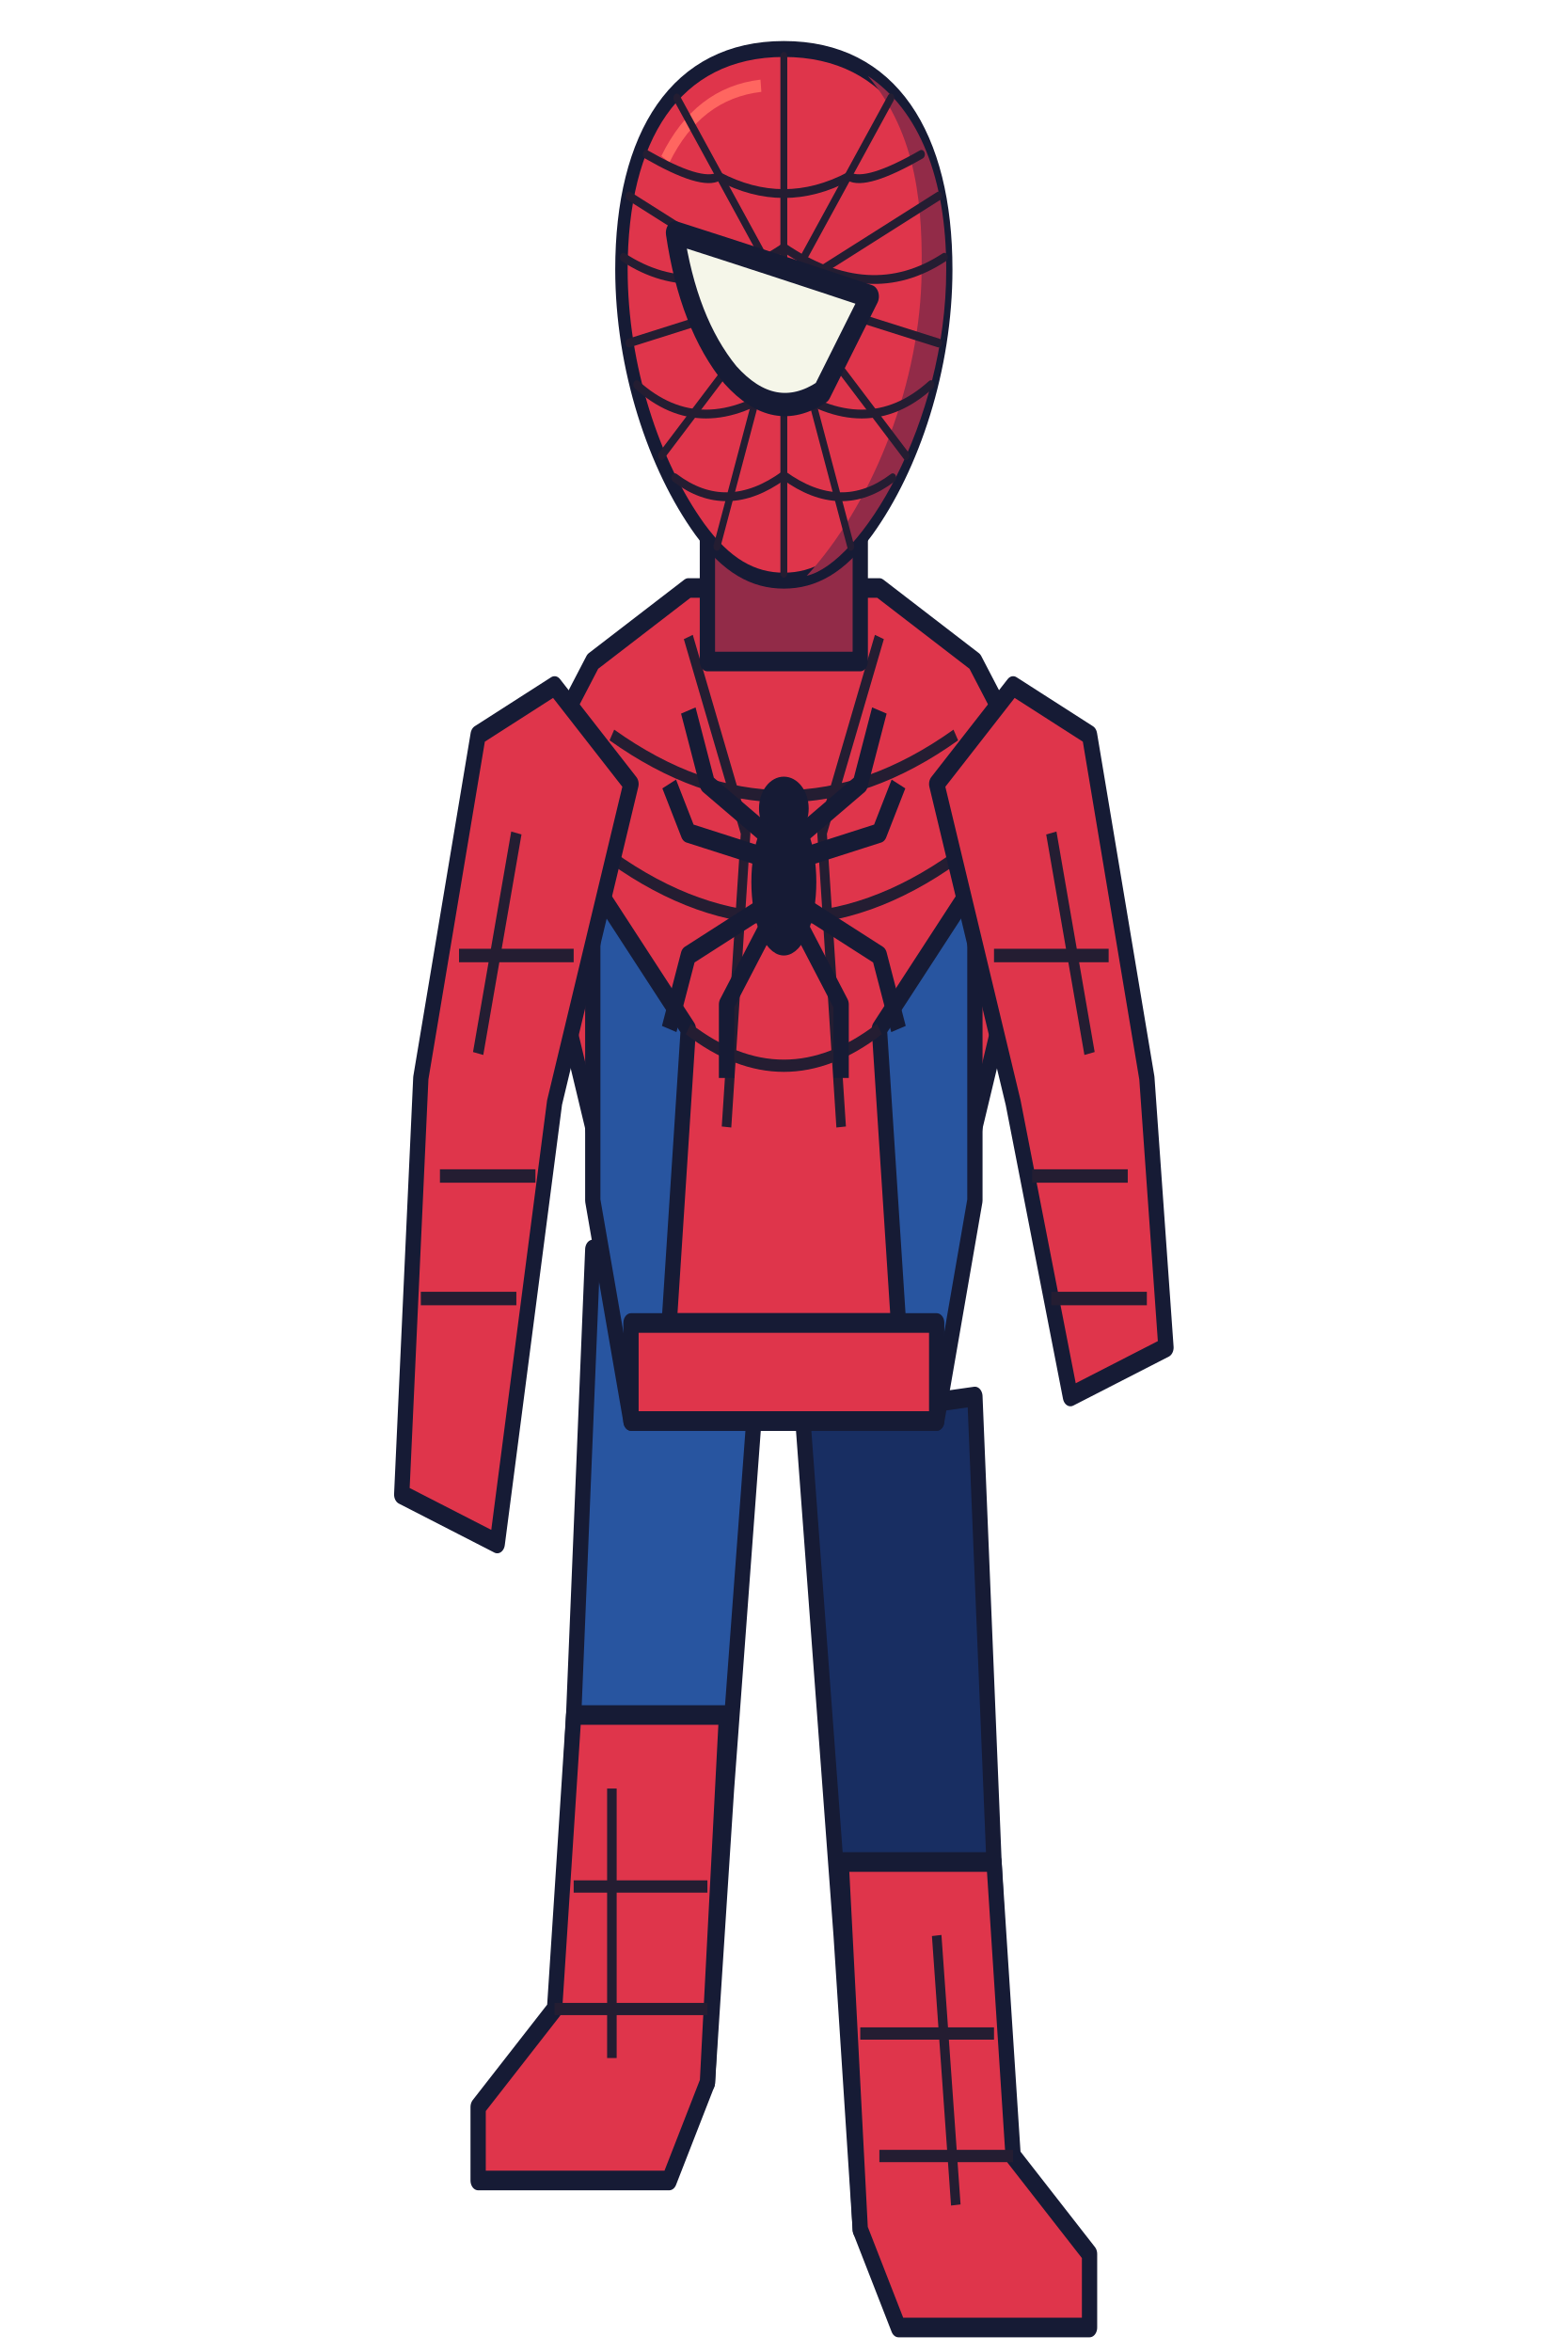
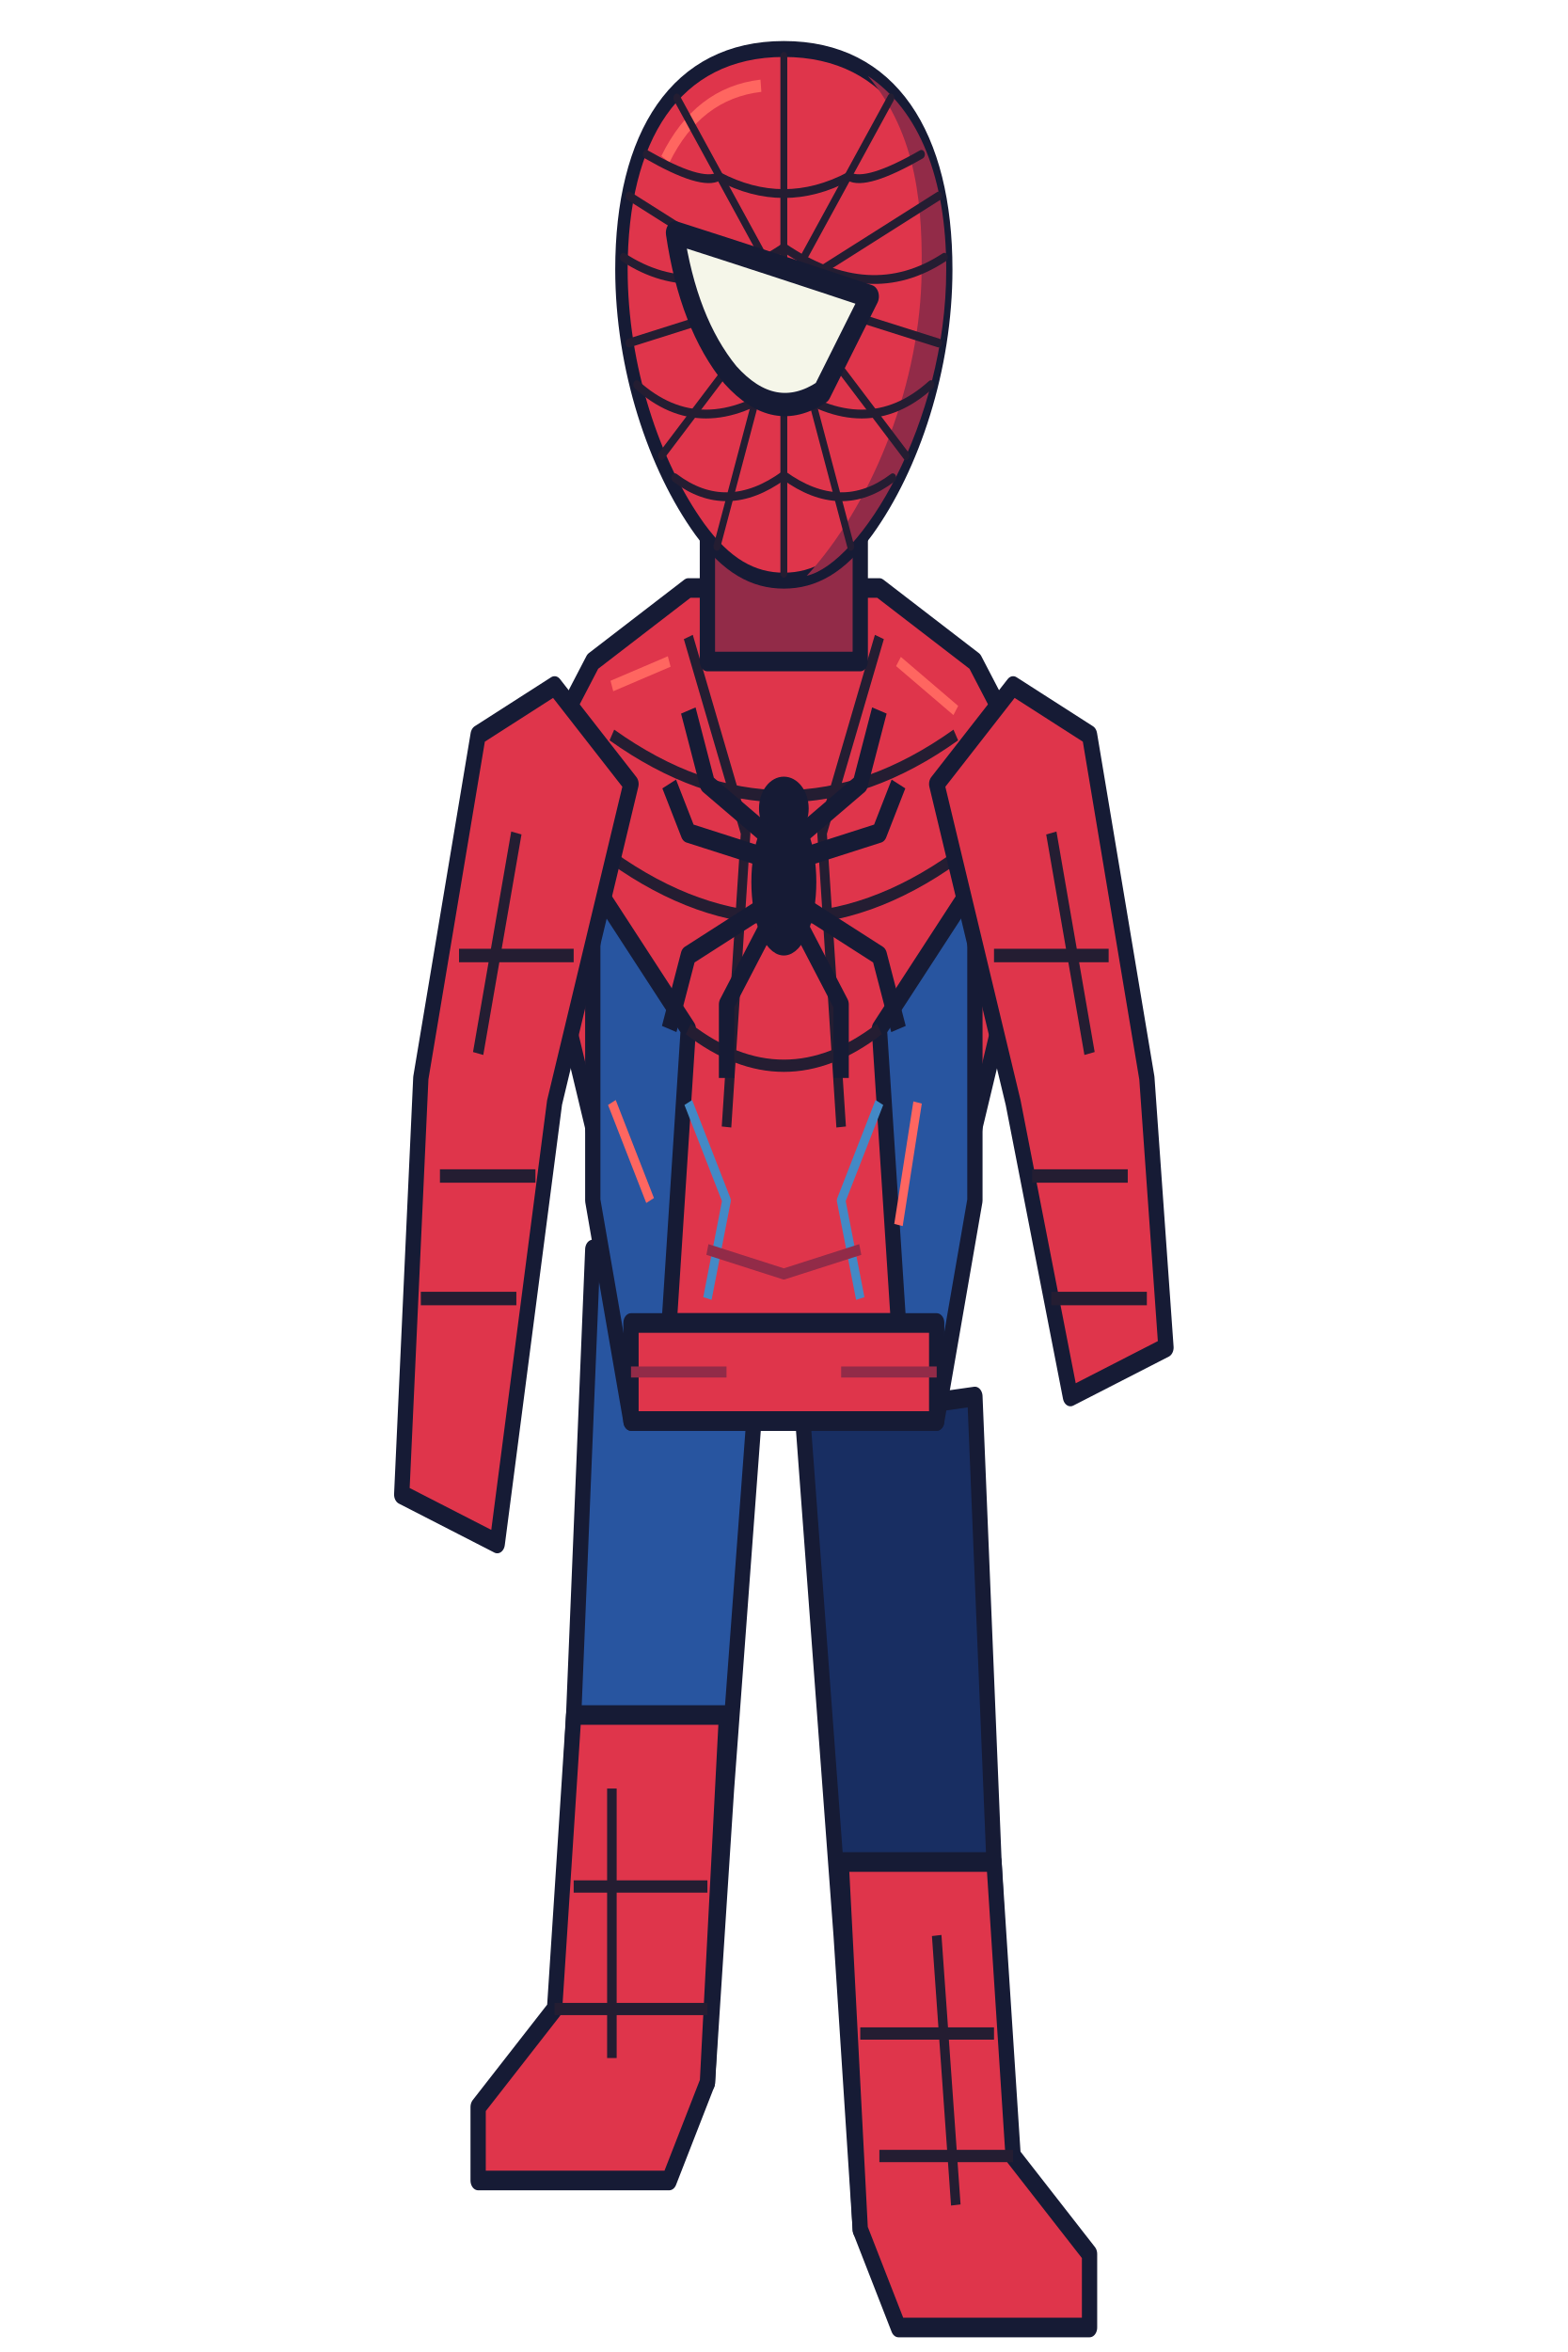
<svg xmlns="http://www.w3.org/2000/svg" viewBox="0 0 64 96" width="64" height="96" role="img" aria-label="Spider-Man" shape-rendering="geometricPrecision">
  <g stroke="#161b35" stroke-width=".8" stroke-linejoin="round">
    <g transform="translate(32 0) scale(0.78 1) translate(-32 0)">
      <g transform="translate(0 -3)">
        <path d="M22 54L31 55L29 76L28 88H20L21 73Z" fill="#2855a0" />
        <path d="M21 73H29L28 88L26 92H16V89L20 85Z" fill="#df354b" />
        <path d="M23 76L23 87M21 80H28M20 85H28" stroke="#241d32" fill="none" stroke-width=".5" />
      </g>
      <g transform="translate(0 3)">
        <path d="M33 55L42 54L43 73L44 88H36L35 76Z" fill="#182e62" />
        <path d="M35 73H43L44 85L48 89V92H38L36 88Z" fill="#df354b" />
        <path d="M40 76L41 87M36 80H43M37 85H44" stroke="#241d32" fill="none" stroke-width=".5" />
      </g>
      <path d="M22 27L27 24H37L42 27L46 33L42 46L40 57H24L22 46L18 33Z" fill="#df354b" />
      <path d="M22 36L27 42L26 54H38L37 42L42 36V49L40 58H24L22 49Z" fill="#2855a0" />
      <path d="M24 54H40V58H24Z" fill="#df354b" />
      <path d="M27 26L30 34L29 46M37 26L34 34L35 46M23 30Q32 35 41 30M23 35Q32 40 41 35M27 42Q32 45 37 42" fill="none" stroke="#241d32" stroke-width=".5" />
+       <g fill="none" stroke-width=".45">
+         <path d="M23 28L26 27M38 27L41 29M23 45L25 49M39 45L38 50" stroke="#ff6660" />
+         <path d="M27 45L29 49L28 53M37 45L35 49L36 53" stroke="#4389c6" />
+         <path d="M28 51L32 52L36 51M24 56H29M35 56H40" stroke="#922b48" />
+       </g>
      <g transform="translate(32 36)">
        <g stroke="#161b35" fill="#161b35" stroke-width=".8">
          <ellipse cx="0" cy="0" rx="1.3" ry="2.6" />
          <circle cy="-3" r=".9" />
          <path d="M-1-2L-4-4L-5-7M1-2L4-4L5-7M-1-1L-5-2L-6-4M1-1L5-2L6-4M-1 1L-5 3L-6 6M1 1L5 3L6 6M-1 2L-3 5L-3 8M1 2L3 5L3 8" fill="none" />
        </g>
      </g>
      <path d="M20 28L16 30L13 44L12 61L17 63L20 45L24 32Z" fill="#df354b" />
      <path d="M44 28L48 30L51 44L52 55L47 57L44 45L40 32Z" fill="#df354b" />
      <path d="M18 34L16 43M46 34L48 43M15 39H21M43 39H49M14 48H19M45 48H50M13 53H18M46 53H51" fill="none" stroke="#241d32" stroke-width=".55" />
      <path d="M28 21H36V27H28Z" fill="#922b48" />
      <g transform="translate(32 2)">
        <g stroke="#161b35" stroke-width=".65" stroke-linejoin="round" shape-rendering="geometricPrecision">
          <path d="M0 0C-5.7 0-8.5 3.6-8.5 9C-8.5 13-6.8 17-4.4 19.6C-3 21.1-1.6 21.7 0 21.7C1.6 21.7 3 21.1 4.4 19.6C6.8 17 8.5 13 8.5 9C8.5 3.6 5.7 0 0 0Z" fill="#df354b" />
          <path d="M4.4 1.1C7 3.5 7.3 6.5 7.2 9.5C7 14 4.5 18.7 1.2 21.5C4 21 8.5 15.3 8.5 9C8.5 5.3 7.1 2.5 4.4 1.1Z" fill="#922b48" stroke="none" />
          <path d="M-6.2 4.5Q-4.5 1.8-1.2 1.5" stroke="#ff6660" stroke-width=".5" fill="none" />
          <g fill="none" stroke="#241d32" stroke-width=".36" stroke-linecap="round">
            <path d="M0 .3V21.4M-5.6 2L0 10L5.6 2M-8.1 6L0 10L8.1 6M-8.1 12L0 10L8.1 12M-6.4 16.6L0 10L6.4 16.6M-3.5 20.3L0 10L3.5 20.3" />
            <path d="M-7.2 4.3Q-4.3 5.6-3.4 5.2Q0 6.6 3.4 5.2Q4.3 5.6 7.2 4.3M-8.4 8.5Q-4.5 10.5 0 8.1Q4.5 10.5 8.4 8.5M-7.7 13.7Q-4.3 16.1 0 13.7Q4.3 16.1 7.7 13.7M-5.7 17.5Q-3 19.1 0 17.4Q3 19.1 5.7 17.5" />
          </g>
          <g fill="#f5f6e9" stroke-width=".95">
            <path d="M-5.7 7.5Q-.5 8.8 4.5 10.1L2 14Q-.5 15.3-2.8 13.3Q-5 11.2-5.7 7.5Z" />
          </g>
        </g>
      </g>
    </g>
  </g>
</svg>
